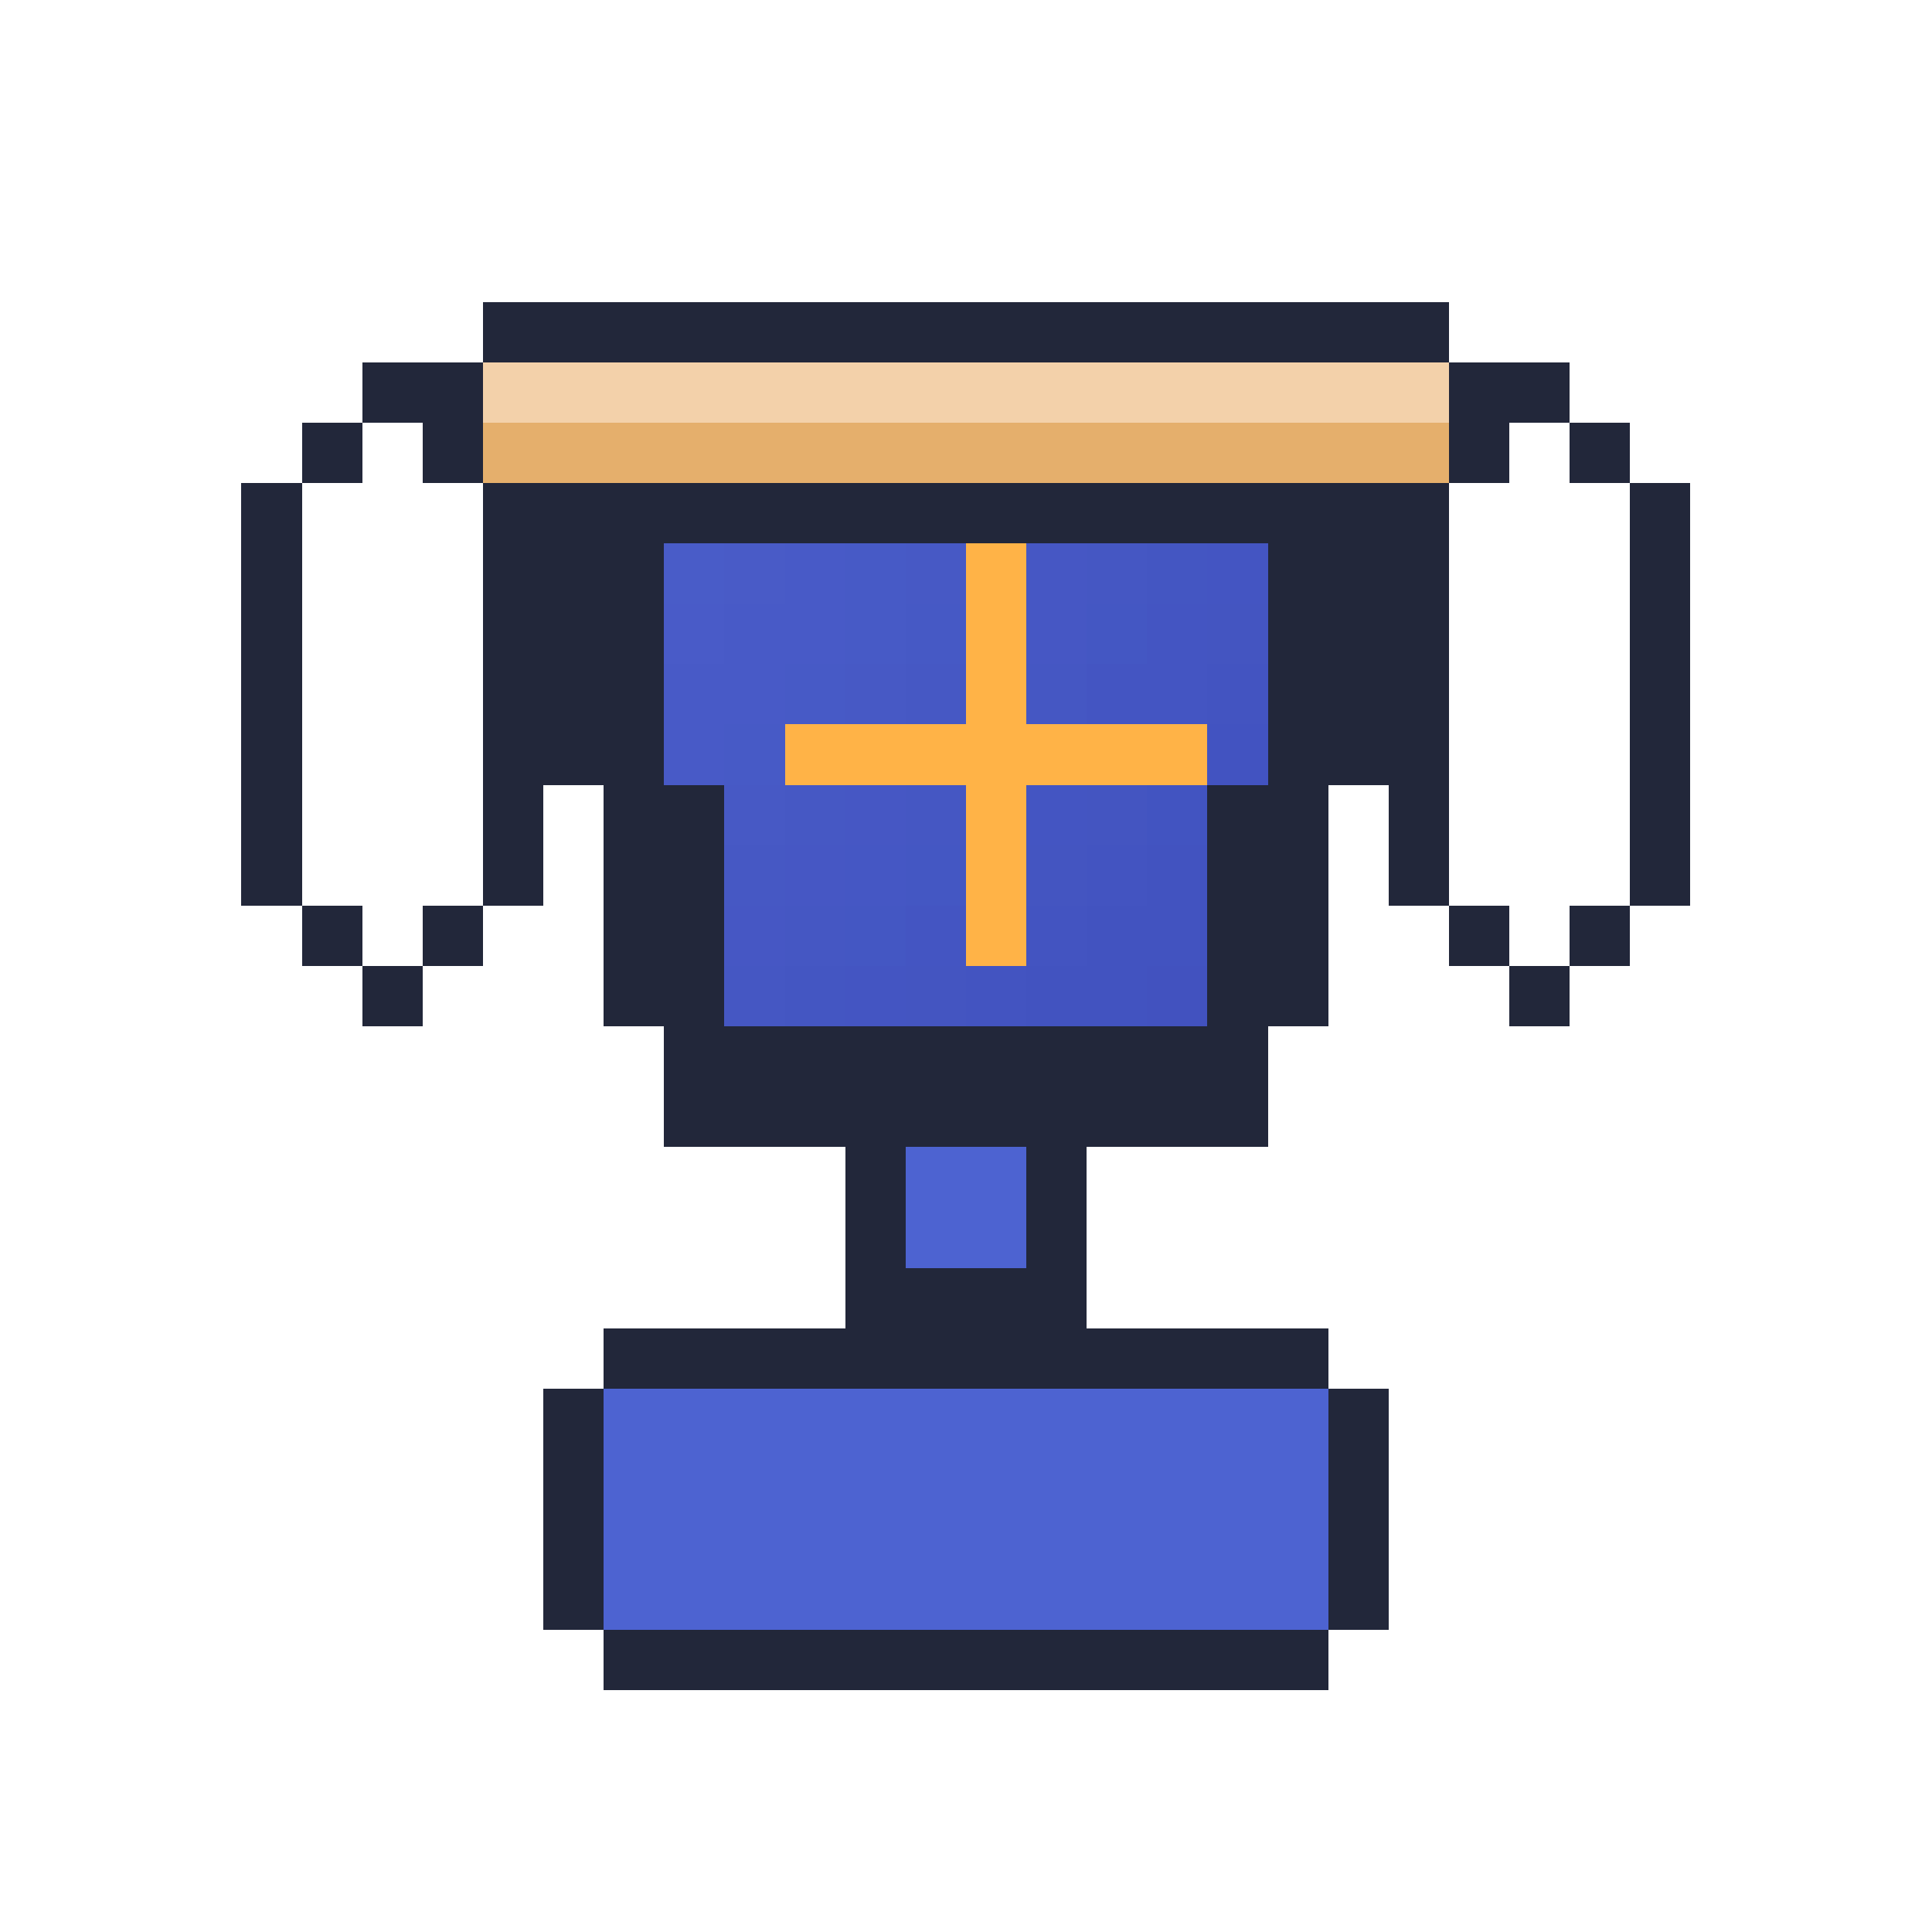
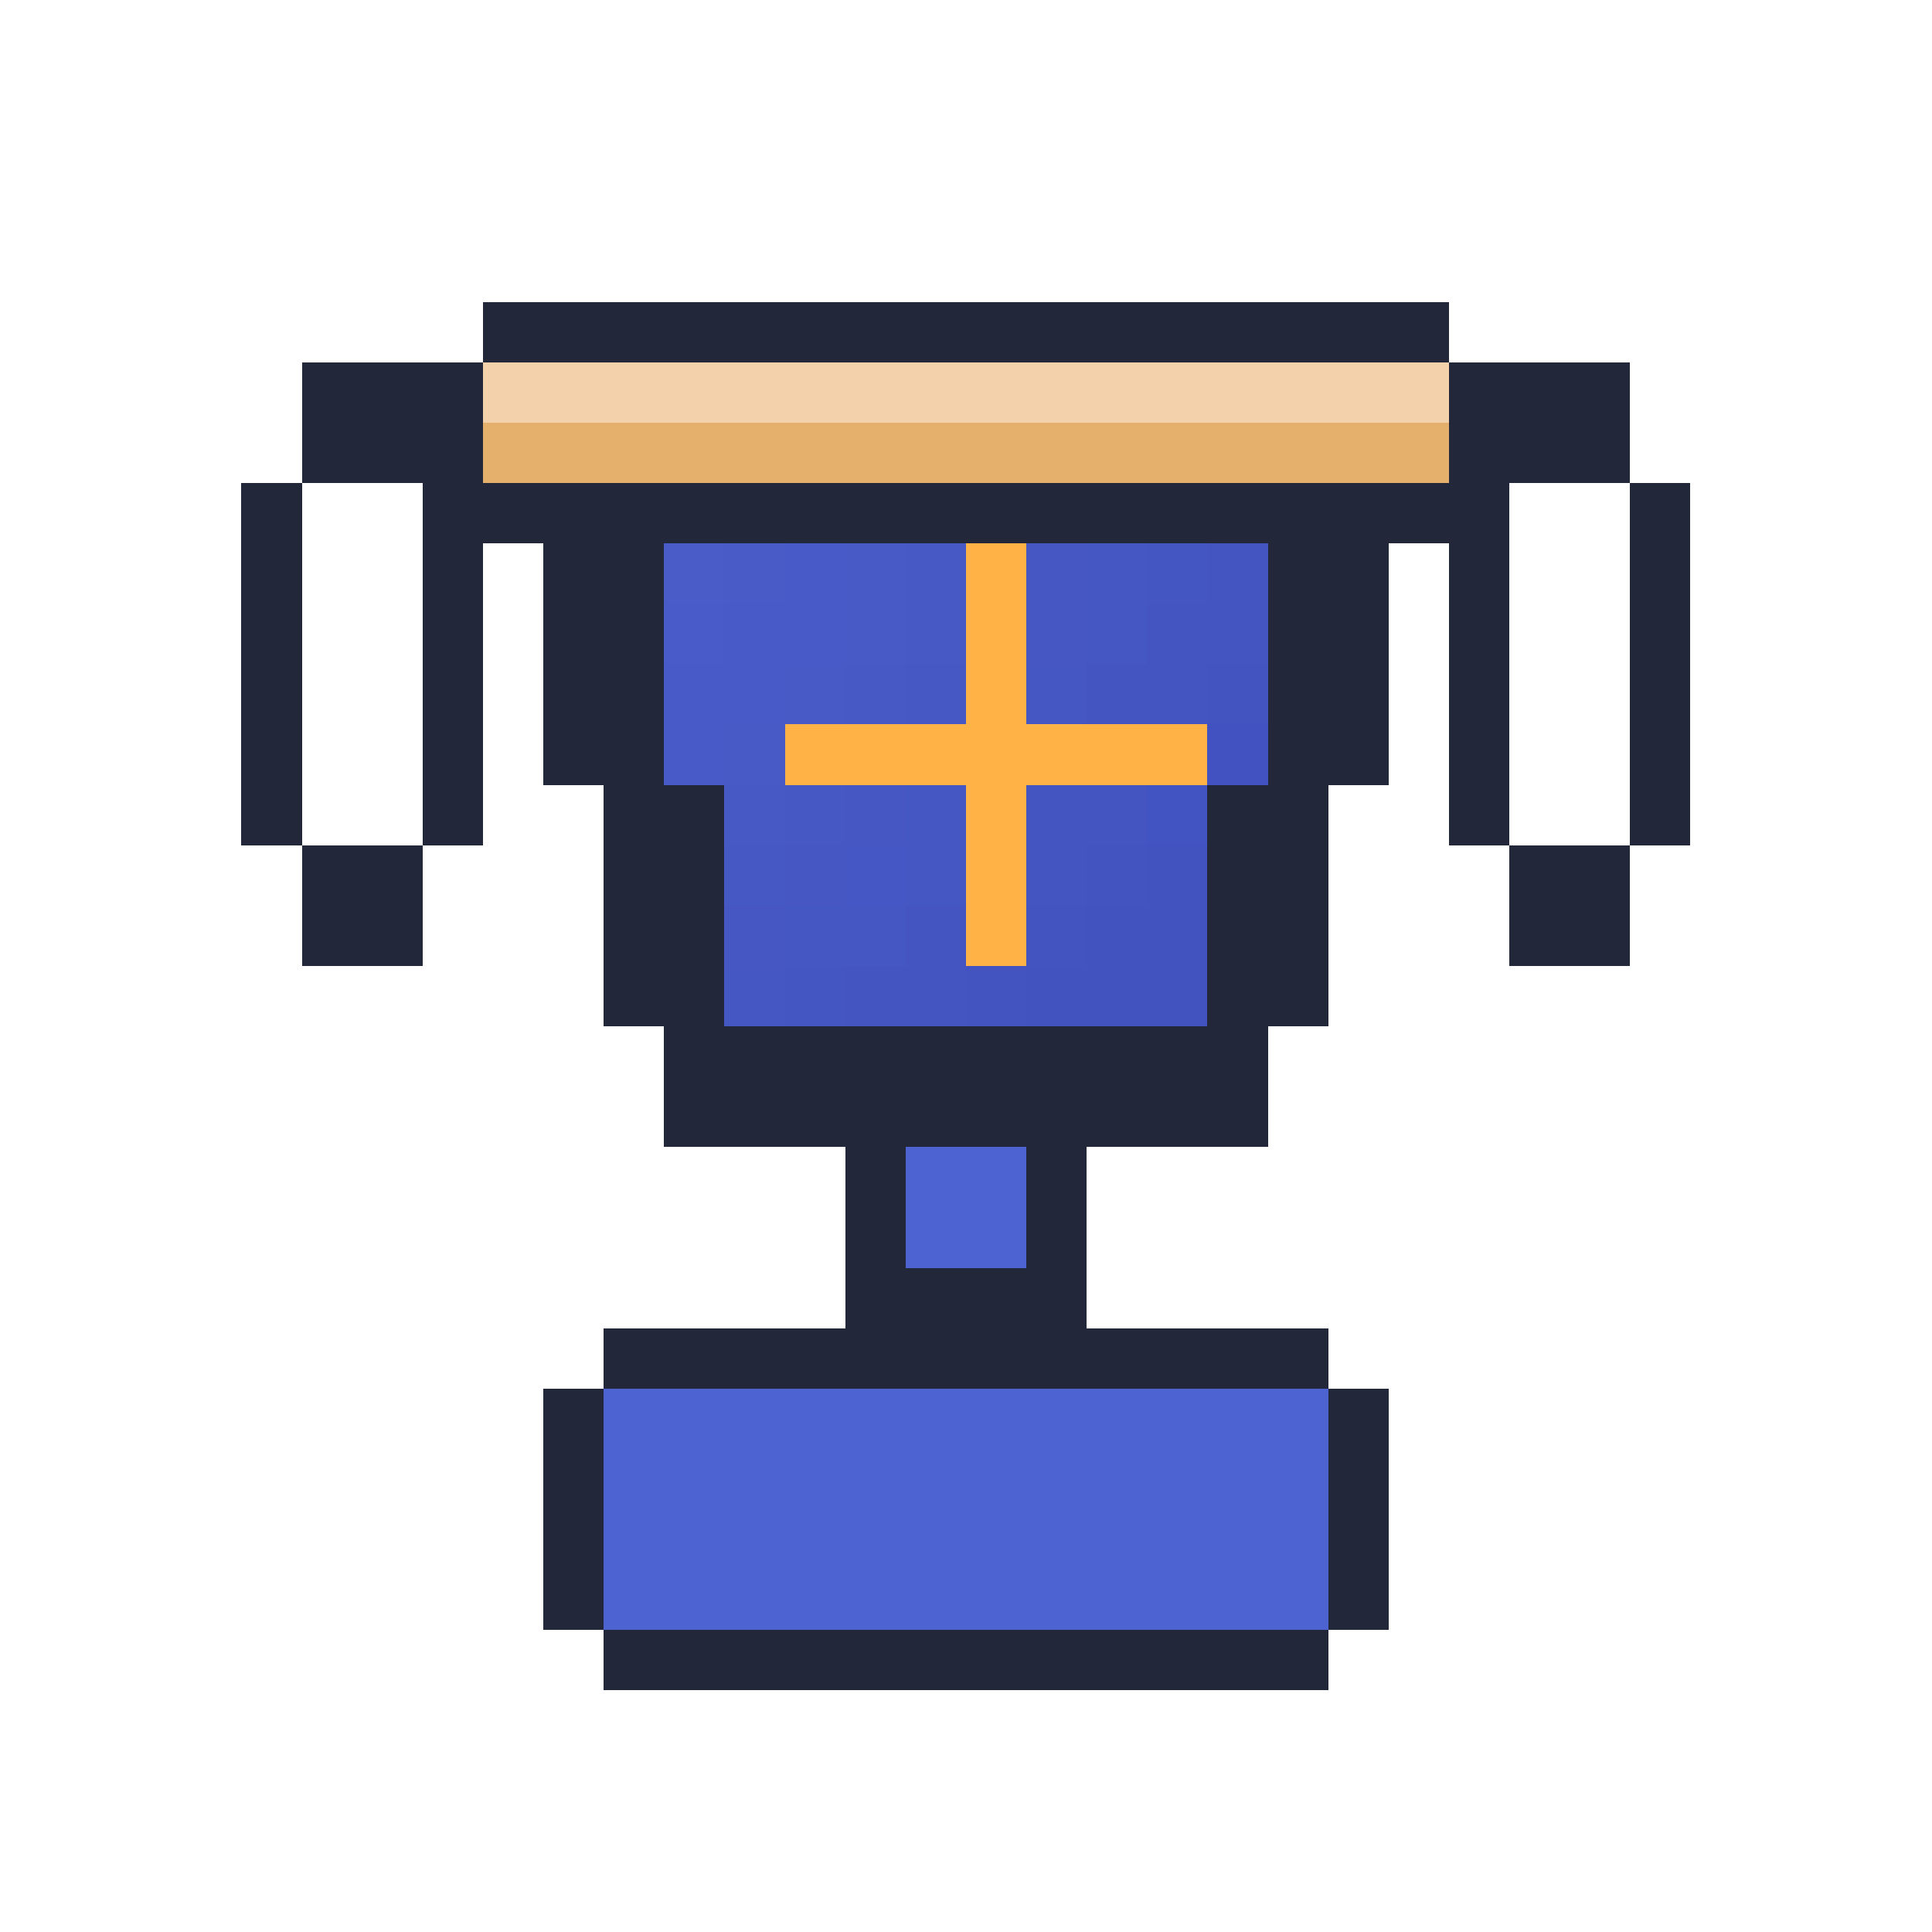
<svg xmlns="http://www.w3.org/2000/svg" viewBox="0 0 32 32" width="32" height="32" shape-rendering="crispEdges">
  <style>.c-k{fill:#22273a}.c-b{fill:#4d63d1}.c-l{fill:#8da6ff}.c-d{fill:#1b1c88}.c-a{fill:#ffb347}</style>
  <rect x="8" y="5" width="16" height="1" id="px-0" class="c-k" />
-   <rect x="6" y="6" width="2" height="1" id="px-1" class="c-k" />
+   <rect x="5" y="6" width="3" height="1" id="px-1" class="c-k" />
  <rect x="8" y="6" width="16" height="1" id="px-2" fill="#f3d1aa" />
-   <rect x="24" y="6" width="2" height="1" id="px-3" class="c-k" />
-   <rect x="5" y="7" width="1" height="1" id="px-4" class="c-k" />
-   <rect x="7" y="7" width="1" height="1" id="px-5" class="c-k" />
-   <rect x="8" y="7" width="16" height="1" id="px-6" fill="#e5af6c" />
-   <rect x="24" y="7" width="1" height="1" id="px-7" class="c-k" />
-   <rect x="26" y="7" width="1" height="1" id="px-8" class="c-k" />
-   <rect x="4" y="8" width="1" height="1" id="px-9" class="c-k" />
-   <rect x="8" y="8" width="16" height="1" id="px-10" class="c-k" />
-   <rect x="27" y="8" width="1" height="1" id="px-11" class="c-k" />
-   <rect x="4" y="9" width="1" height="1" id="px-12" class="c-k" />
-   <rect x="8" y="9" width="3" height="1" id="px-13" class="c-k" />
-   <rect x="11" y="9" width="1" height="1" id="px-14" fill="#495cc8" />
-   <rect x="12" y="9" width="1" height="1" id="px-15" fill="#495bc7" />
-   <rect x="13" y="9" width="1" height="1" id="px-16" fill="#485ac7" />
-   <rect x="14" y="9" width="1" height="1" id="px-17" fill="#475ac6" />
-   <rect x="15" y="9" width="1" height="1" id="px-18" fill="#4759c5" />
-   <rect x="16" y="9" width="1" height="1" id="px-19" class="c-a" />
-   <rect x="17" y="9" width="1" height="1" id="px-20" fill="#4657c4" />
-   <rect x="18" y="9" width="1" height="1" id="px-21" fill="#4557c3" />
-   <rect x="19" y="9" width="1" height="1" id="px-22" fill="#4456c2" />
-   <rect x="20" y="9" width="1" height="1" id="px-23" fill="#4455c2" />
-   <rect x="21" y="9" width="3" height="1" id="px-24" class="c-k" />
+   <rect x="24" y="6" width="3" height="1" id="px-3" class="c-k" />
+   <rect x="5" y="7" width="3" height="1" id="px-4" class="c-k" />
+   <rect x="8" y="7" width="16" height="1" id="px-5" fill="#e5af6c" />
+   <rect x="24" y="7" width="3" height="1" id="px-6" class="c-k" />
+   <rect x="4" y="8" width="1" height="1" id="px-7" class="c-k" />
+   <rect x="7" y="8" width="18" height="1" id="px-8" class="c-k" />
+   <rect x="27" y="8" width="1" height="1" id="px-9" class="c-k" />
+   <rect x="4" y="9" width="1" height="1" id="px-10" class="c-k" />
+   <rect x="7" y="9" width="1" height="1" id="px-11" class="c-k" />
+   <rect x="9" y="9" width="2" height="1" id="px-12" class="c-k" />
+   <rect x="11" y="9" width="1" height="1" id="px-13" fill="#495cc8" />
+   <rect x="12" y="9" width="1" height="1" id="px-14" fill="#495bc7" />
+   <rect x="13" y="9" width="1" height="1" id="px-15" fill="#485ac7" />
+   <rect x="14" y="9" width="1" height="1" id="px-16" fill="#475ac6" />
+   <rect x="15" y="9" width="1" height="1" id="px-17" fill="#4759c5" />
+   <rect x="16" y="9" width="1" height="1" id="px-18" class="c-a" />
+   <rect x="17" y="9" width="1" height="1" id="px-19" fill="#4657c4" />
+   <rect x="18" y="9" width="1" height="1" id="px-20" fill="#4557c3" />
+   <rect x="19" y="9" width="1" height="1" id="px-21" fill="#4456c2" />
+   <rect x="20" y="9" width="1" height="1" id="px-22" fill="#4455c2" />
+   <rect x="21" y="9" width="2" height="1" id="px-23" class="c-k" />
+   <rect x="24" y="9" width="1" height="1" id="px-24" class="c-k" />
  <rect x="27" y="9" width="1" height="1" id="px-25" class="c-k" />
  <rect x="4" y="10" width="1" height="1" id="px-26" class="c-k" />
-   <rect x="8" y="10" width="3" height="1" id="px-27" class="c-k" />
-   <rect x="11" y="10" width="1" height="1" id="px-28" fill="#495bc8" />
-   <rect x="12" y="10" width="2" height="1" id="px-29" fill="#485ac7" />
-   <rect x="14" y="10" width="1" height="1" id="px-30" fill="#475ac6" />
-   <rect x="15" y="10" width="1" height="1" id="px-31" fill="#4659c5" />
-   <rect x="16" y="10" width="1" height="1" id="px-32" class="c-a" />
-   <rect x="17" y="10" width="1" height="1" id="px-33" fill="#4657c4" />
-   <rect x="18" y="10" width="1" height="1" id="px-34" fill="#4457c3" />
-   <rect x="19" y="10" width="1" height="1" id="px-35" fill="#4455c2" />
-   <rect x="20" y="10" width="1" height="1" id="px-36" fill="#4455c1" />
-   <rect x="21" y="10" width="3" height="1" id="px-37" class="c-k" />
-   <rect x="27" y="10" width="1" height="1" id="px-38" class="c-k" />
-   <rect x="4" y="11" width="1" height="1" id="px-39" class="c-k" />
-   <rect x="8" y="11" width="3" height="1" id="px-40" class="c-k" />
-   <rect x="11" y="11" width="2" height="1" id="px-41" fill="#485ac7" />
-   <rect x="13" y="11" width="1" height="1" id="px-42" fill="#475ac6" />
-   <rect x="14" y="11" width="1" height="1" id="px-43" fill="#4759c5" />
-   <rect x="15" y="11" width="1" height="1" id="px-44" fill="#4658c4" />
-   <rect x="16" y="11" width="1" height="1" id="px-45" class="c-a" />
-   <rect x="17" y="11" width="1" height="1" id="px-46" fill="#4557c3" />
-   <rect x="18" y="11" width="2" height="1" id="px-47" fill="#4455c2" />
-   <rect x="20" y="11" width="1" height="1" id="px-48" fill="#4354c1" />
-   <rect x="21" y="11" width="3" height="1" id="px-49" class="c-k" />
-   <rect x="27" y="11" width="1" height="1" id="px-50" class="c-k" />
-   <rect x="4" y="12" width="1" height="1" id="px-51" class="c-k" />
-   <rect x="8" y="12" width="3" height="1" id="px-52" class="c-k" />
-   <rect x="11" y="12" width="1" height="1" id="px-53" fill="#485ac7" />
-   <rect x="12" y="12" width="1" height="1" id="px-54" fill="#475ac6" />
-   <rect x="13" y="12" width="7" height="1" id="px-55" class="c-a" />
-   <rect x="20" y="12" width="1" height="1" id="px-56" fill="#4253c1" />
-   <rect x="21" y="12" width="3" height="1" id="px-57" class="c-k" />
-   <rect x="27" y="12" width="1" height="1" id="px-58" class="c-k" />
-   <rect x="4" y="13" width="1" height="1" id="px-59" class="c-k" />
-   <rect x="8" y="13" width="1" height="1" id="px-60" class="c-k" />
-   <rect x="10" y="13" width="2" height="1" id="px-61" class="c-k" />
-   <rect x="12" y="13" width="1" height="1" id="px-62" fill="#4759c5" />
-   <rect x="13" y="13" width="1" height="1" id="px-63" fill="#4658c4" />
-   <rect x="14" y="13" width="1" height="1" id="px-64" fill="#4657c4" />
-   <rect x="15" y="13" width="1" height="1" id="px-65" fill="#4557c3" />
-   <rect x="16" y="13" width="1" height="1" id="px-66" class="c-a" />
-   <rect x="17" y="13" width="1" height="1" id="px-67" fill="#4455c2" />
-   <rect x="18" y="13" width="1" height="1" id="px-68" fill="#4455c1" />
-   <rect x="19" y="13" width="1" height="1" id="px-69" fill="#4254c1" />
-   <rect x="20" y="13" width="2" height="1" id="px-70" class="c-k" />
-   <rect x="23" y="13" width="1" height="1" id="px-71" class="c-k" />
-   <rect x="27" y="13" width="1" height="1" id="px-72" class="c-k" />
-   <rect x="4" y="14" width="1" height="1" id="px-73" class="c-k" />
-   <rect x="8" y="14" width="1" height="1" id="px-74" class="c-k" />
-   <rect x="10" y="14" width="2" height="1" id="px-75" class="c-k" />
-   <rect x="12" y="14" width="1" height="1" id="px-76" fill="#4658c4" />
-   <rect x="13" y="14" width="1" height="1" id="px-77" fill="#4657c4" />
-   <rect x="14" y="14" width="1" height="1" id="px-78" fill="#4557c4" />
-   <rect x="15" y="14" width="1" height="1" id="px-79" fill="#4457c3" />
-   <rect x="16" y="14" width="1" height="1" id="px-80" class="c-a" />
-   <rect x="17" y="14" width="1" height="1" id="px-81" fill="#4455c1" />
-   <rect x="18" y="14" width="1" height="1" id="px-82" fill="#4354c1" />
-   <rect x="19" y="14" width="1" height="1" id="px-83" fill="#4253c0" />
-   <rect x="20" y="14" width="2" height="1" id="px-84" class="c-k" />
-   <rect x="23" y="14" width="1" height="1" id="px-85" class="c-k" />
-   <rect x="27" y="14" width="1" height="1" id="px-86" class="c-k" />
-   <rect x="5" y="15" width="1" height="1" id="px-87" class="c-k" />
-   <rect x="7" y="15" width="1" height="1" id="px-88" class="c-k" />
-   <rect x="10" y="15" width="2" height="1" id="px-89" class="c-k" />
-   <rect x="12" y="15" width="1" height="1" id="px-90" fill="#4657c4" />
-   <rect x="13" y="15" width="1" height="1" id="px-91" fill="#4557c3" />
-   <rect x="14" y="15" width="1" height="1" id="px-92" fill="#4457c3" />
-   <rect x="15" y="15" width="1" height="1" id="px-93" fill="#4455c2" />
-   <rect x="16" y="15" width="1" height="1" id="px-94" class="c-a" />
-   <rect x="17" y="15" width="1" height="1" id="px-95" fill="#4354c1" />
-   <rect x="18" y="15" width="2" height="1" id="px-96" fill="#4253c0" />
-   <rect x="20" y="15" width="2" height="1" id="px-97" class="c-k" />
-   <rect x="24" y="15" width="1" height="1" id="px-98" class="c-k" />
-   <rect x="26" y="15" width="1" height="1" id="px-99" class="c-k" />
-   <rect x="6" y="16" width="1" height="1" id="px-100" class="c-k" />
-   <rect x="10" y="16" width="2" height="1" id="px-101" class="c-k" />
-   <rect x="12" y="16" width="1" height="1" id="px-102" fill="#4557c3" />
-   <rect x="13" y="16" width="1" height="1" id="px-103" fill="#4456c2" />
-   <rect x="14" y="16" width="1" height="1" id="px-104" fill="#4455c2" />
-   <rect x="15" y="16" width="1" height="1" id="px-105" fill="#4455c1" />
-   <rect x="16" y="16" width="1" height="1" id="px-106" fill="#4354c1" />
-   <rect x="17" y="16" width="2" height="1" id="px-107" fill="#4253c0" />
-   <rect x="19" y="16" width="1" height="1" id="px-108" fill="#4252bf" />
-   <rect x="20" y="16" width="2" height="1" id="px-109" class="c-k" />
-   <rect x="25" y="16" width="1" height="1" id="px-110" class="c-k" />
+   <rect x="7" y="10" width="1" height="1" id="px-27" class="c-k" />
+   <rect x="9" y="10" width="2" height="1" id="px-28" class="c-k" />
+   <rect x="11" y="10" width="1" height="1" id="px-29" fill="#495bc8" />
+   <rect x="12" y="10" width="2" height="1" id="px-30" fill="#485ac7" />
+   <rect x="14" y="10" width="1" height="1" id="px-31" fill="#475ac6" />
+   <rect x="15" y="10" width="1" height="1" id="px-32" fill="#4659c5" />
+   <rect x="16" y="10" width="1" height="1" id="px-33" class="c-a" />
+   <rect x="17" y="10" width="1" height="1" id="px-34" fill="#4657c4" />
+   <rect x="18" y="10" width="1" height="1" id="px-35" fill="#4457c3" />
+   <rect x="19" y="10" width="1" height="1" id="px-36" fill="#4455c2" />
+   <rect x="20" y="10" width="1" height="1" id="px-37" fill="#4455c1" />
+   <rect x="21" y="10" width="2" height="1" id="px-38" class="c-k" />
+   <rect x="24" y="10" width="1" height="1" id="px-39" class="c-k" />
+   <rect x="27" y="10" width="1" height="1" id="px-40" class="c-k" />
+   <rect x="4" y="11" width="1" height="1" id="px-41" class="c-k" />
+   <rect x="7" y="11" width="1" height="1" id="px-42" class="c-k" />
+   <rect x="9" y="11" width="2" height="1" id="px-43" class="c-k" />
+   <rect x="11" y="11" width="2" height="1" id="px-44" fill="#485ac7" />
+   <rect x="13" y="11" width="1" height="1" id="px-45" fill="#475ac6" />
+   <rect x="14" y="11" width="1" height="1" id="px-46" fill="#4759c5" />
+   <rect x="15" y="11" width="1" height="1" id="px-47" fill="#4658c4" />
+   <rect x="16" y="11" width="1" height="1" id="px-48" class="c-a" />
+   <rect x="17" y="11" width="1" height="1" id="px-49" fill="#4557c3" />
+   <rect x="18" y="11" width="2" height="1" id="px-50" fill="#4455c2" />
+   <rect x="20" y="11" width="1" height="1" id="px-51" fill="#4354c1" />
+   <rect x="21" y="11" width="2" height="1" id="px-52" class="c-k" />
+   <rect x="24" y="11" width="1" height="1" id="px-53" class="c-k" />
+   <rect x="27" y="11" width="1" height="1" id="px-54" class="c-k" />
+   <rect x="4" y="12" width="1" height="1" id="px-55" class="c-k" />
+   <rect x="7" y="12" width="1" height="1" id="px-56" class="c-k" />
+   <rect x="9" y="12" width="2" height="1" id="px-57" class="c-k" />
+   <rect x="11" y="12" width="1" height="1" id="px-58" fill="#485ac7" />
+   <rect x="12" y="12" width="1" height="1" id="px-59" fill="#475ac6" />
+   <rect x="13" y="12" width="7" height="1" id="px-60" class="c-a" />
+   <rect x="20" y="12" width="1" height="1" id="px-61" fill="#4253c1" />
+   <rect x="21" y="12" width="2" height="1" id="px-62" class="c-k" />
+   <rect x="24" y="12" width="1" height="1" id="px-63" class="c-k" />
+   <rect x="27" y="12" width="1" height="1" id="px-64" class="c-k" />
+   <rect x="4" y="13" width="1" height="1" id="px-65" class="c-k" />
+   <rect x="7" y="13" width="1" height="1" id="px-66" class="c-k" />
+   <rect x="10" y="13" width="2" height="1" id="px-67" class="c-k" />
+   <rect x="12" y="13" width="1" height="1" id="px-68" fill="#4759c5" />
+   <rect x="13" y="13" width="1" height="1" id="px-69" fill="#4658c4" />
+   <rect x="14" y="13" width="1" height="1" id="px-70" fill="#4657c4" />
+   <rect x="15" y="13" width="1" height="1" id="px-71" fill="#4557c3" />
+   <rect x="16" y="13" width="1" height="1" id="px-72" class="c-a" />
+   <rect x="17" y="13" width="1" height="1" id="px-73" fill="#4455c2" />
+   <rect x="18" y="13" width="1" height="1" id="px-74" fill="#4455c1" />
+   <rect x="19" y="13" width="1" height="1" id="px-75" fill="#4254c1" />
+   <rect x="20" y="13" width="2" height="1" id="px-76" class="c-k" />
+   <rect x="24" y="13" width="1" height="1" id="px-77" class="c-k" />
+   <rect x="27" y="13" width="1" height="1" id="px-78" class="c-k" />
+   <rect x="5" y="14" width="2" height="1" id="px-79" class="c-k" />
+   <rect x="10" y="14" width="2" height="1" id="px-80" class="c-k" />
+   <rect x="12" y="14" width="1" height="1" id="px-81" fill="#4658c4" />
+   <rect x="13" y="14" width="1" height="1" id="px-82" fill="#4657c4" />
+   <rect x="14" y="14" width="1" height="1" id="px-83" fill="#4557c4" />
+   <rect x="15" y="14" width="1" height="1" id="px-84" fill="#4457c3" />
+   <rect x="16" y="14" width="1" height="1" id="px-85" class="c-a" />
+   <rect x="17" y="14" width="1" height="1" id="px-86" fill="#4455c1" />
+   <rect x="18" y="14" width="1" height="1" id="px-87" fill="#4354c1" />
+   <rect x="19" y="14" width="1" height="1" id="px-88" fill="#4253c0" />
+   <rect x="20" y="14" width="2" height="1" id="px-89" class="c-k" />
+   <rect x="25" y="14" width="2" height="1" id="px-90" class="c-k" />
+   <rect x="5" y="15" width="2" height="1" id="px-91" class="c-k" />
+   <rect x="10" y="15" width="2" height="1" id="px-92" class="c-k" />
+   <rect x="12" y="15" width="1" height="1" id="px-93" fill="#4657c4" />
+   <rect x="13" y="15" width="1" height="1" id="px-94" fill="#4557c3" />
+   <rect x="14" y="15" width="1" height="1" id="px-95" fill="#4457c3" />
+   <rect x="15" y="15" width="1" height="1" id="px-96" fill="#4455c2" />
+   <rect x="16" y="15" width="1" height="1" id="px-97" class="c-a" />
+   <rect x="17" y="15" width="1" height="1" id="px-98" fill="#4354c1" />
+   <rect x="18" y="15" width="2" height="1" id="px-99" fill="#4253c0" />
+   <rect x="20" y="15" width="2" height="1" id="px-100" class="c-k" />
+   <rect x="25" y="15" width="2" height="1" id="px-101" class="c-k" />
+   <rect x="10" y="16" width="2" height="1" id="px-102" class="c-k" />
+   <rect x="12" y="16" width="1" height="1" id="px-103" fill="#4557c3" />
+   <rect x="13" y="16" width="1" height="1" id="px-104" fill="#4456c2" />
+   <rect x="14" y="16" width="1" height="1" id="px-105" fill="#4455c2" />
+   <rect x="15" y="16" width="1" height="1" id="px-106" fill="#4455c1" />
+   <rect x="16" y="16" width="1" height="1" id="px-107" fill="#4354c1" />
+   <rect x="17" y="16" width="2" height="1" id="px-108" fill="#4253c0" />
+   <rect x="19" y="16" width="1" height="1" id="px-109" fill="#4252bf" />
+   <rect x="20" y="16" width="2" height="1" id="px-110" class="c-k" />
  <rect x="11" y="17" width="10" height="1" id="px-111" class="c-k" />
  <rect x="11" y="18" width="10" height="1" id="px-112" class="c-k" />
  <rect x="14" y="19" width="1" height="1" id="px-113" class="c-k" />
  <rect x="15" y="19" width="2" height="1" id="px-114" class="c-b" />
  <rect x="17" y="19" width="1" height="1" id="px-115" class="c-k" />
  <rect x="14" y="20" width="1" height="1" id="px-116" class="c-k" />
  <rect x="15" y="20" width="2" height="1" id="px-117" class="c-b" />
  <rect x="17" y="20" width="1" height="1" id="px-118" class="c-k" />
  <rect x="14" y="21" width="4" height="1" id="px-119" class="c-k" />
  <rect x="10" y="22" width="12" height="1" id="px-120" class="c-k" />
  <rect x="9" y="23" width="1" height="1" id="px-121" class="c-k" />
  <rect x="10" y="23" width="12" height="1" id="px-122" class="c-b" />
  <rect x="22" y="23" width="1" height="1" id="px-123" class="c-k" />
  <rect x="9" y="24" width="1" height="1" id="px-124" class="c-k" />
  <rect x="10" y="24" width="12" height="1" id="px-125" class="c-b" />
  <rect x="22" y="24" width="1" height="1" id="px-126" class="c-k" />
  <rect x="9" y="25" width="1" height="1" id="px-127" class="c-k" />
  <rect x="10" y="25" width="12" height="1" id="px-128" class="c-b" />
  <rect x="22" y="25" width="1" height="1" id="px-129" class="c-k" />
  <rect x="9" y="26" width="1" height="1" id="px-130" class="c-k" />
  <rect x="10" y="26" width="12" height="1" id="px-131" class="c-b" />
  <rect x="22" y="26" width="1" height="1" id="px-132" class="c-k" />
  <rect x="10" y="27" width="12" height="1" id="px-133" class="c-k" />
</svg>
